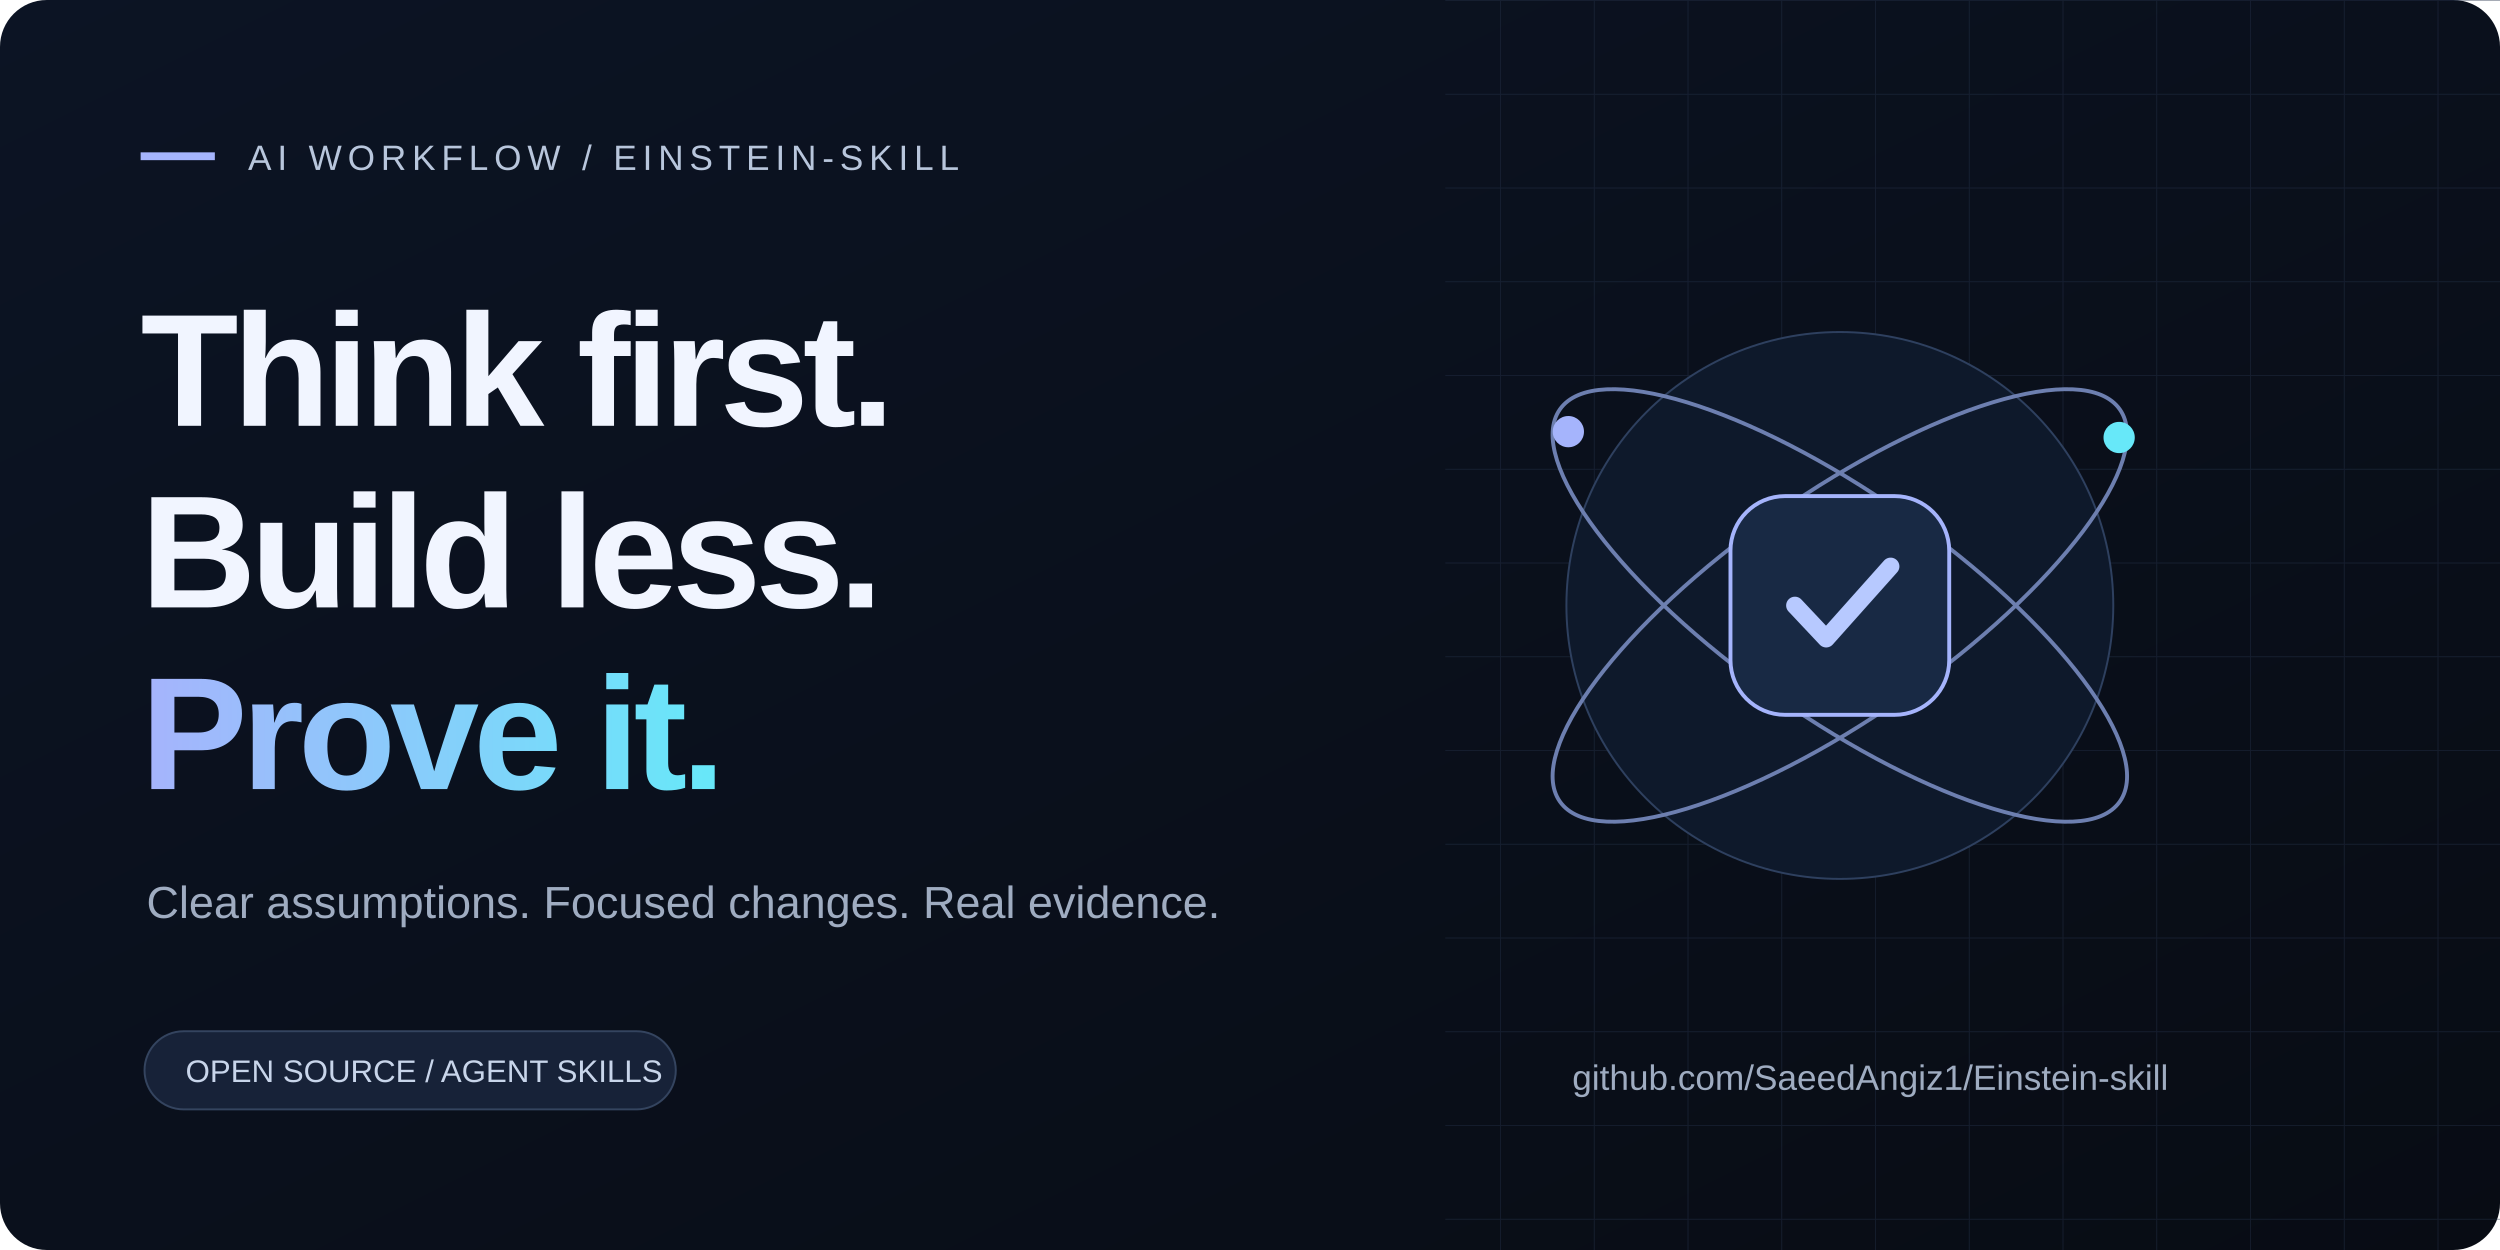
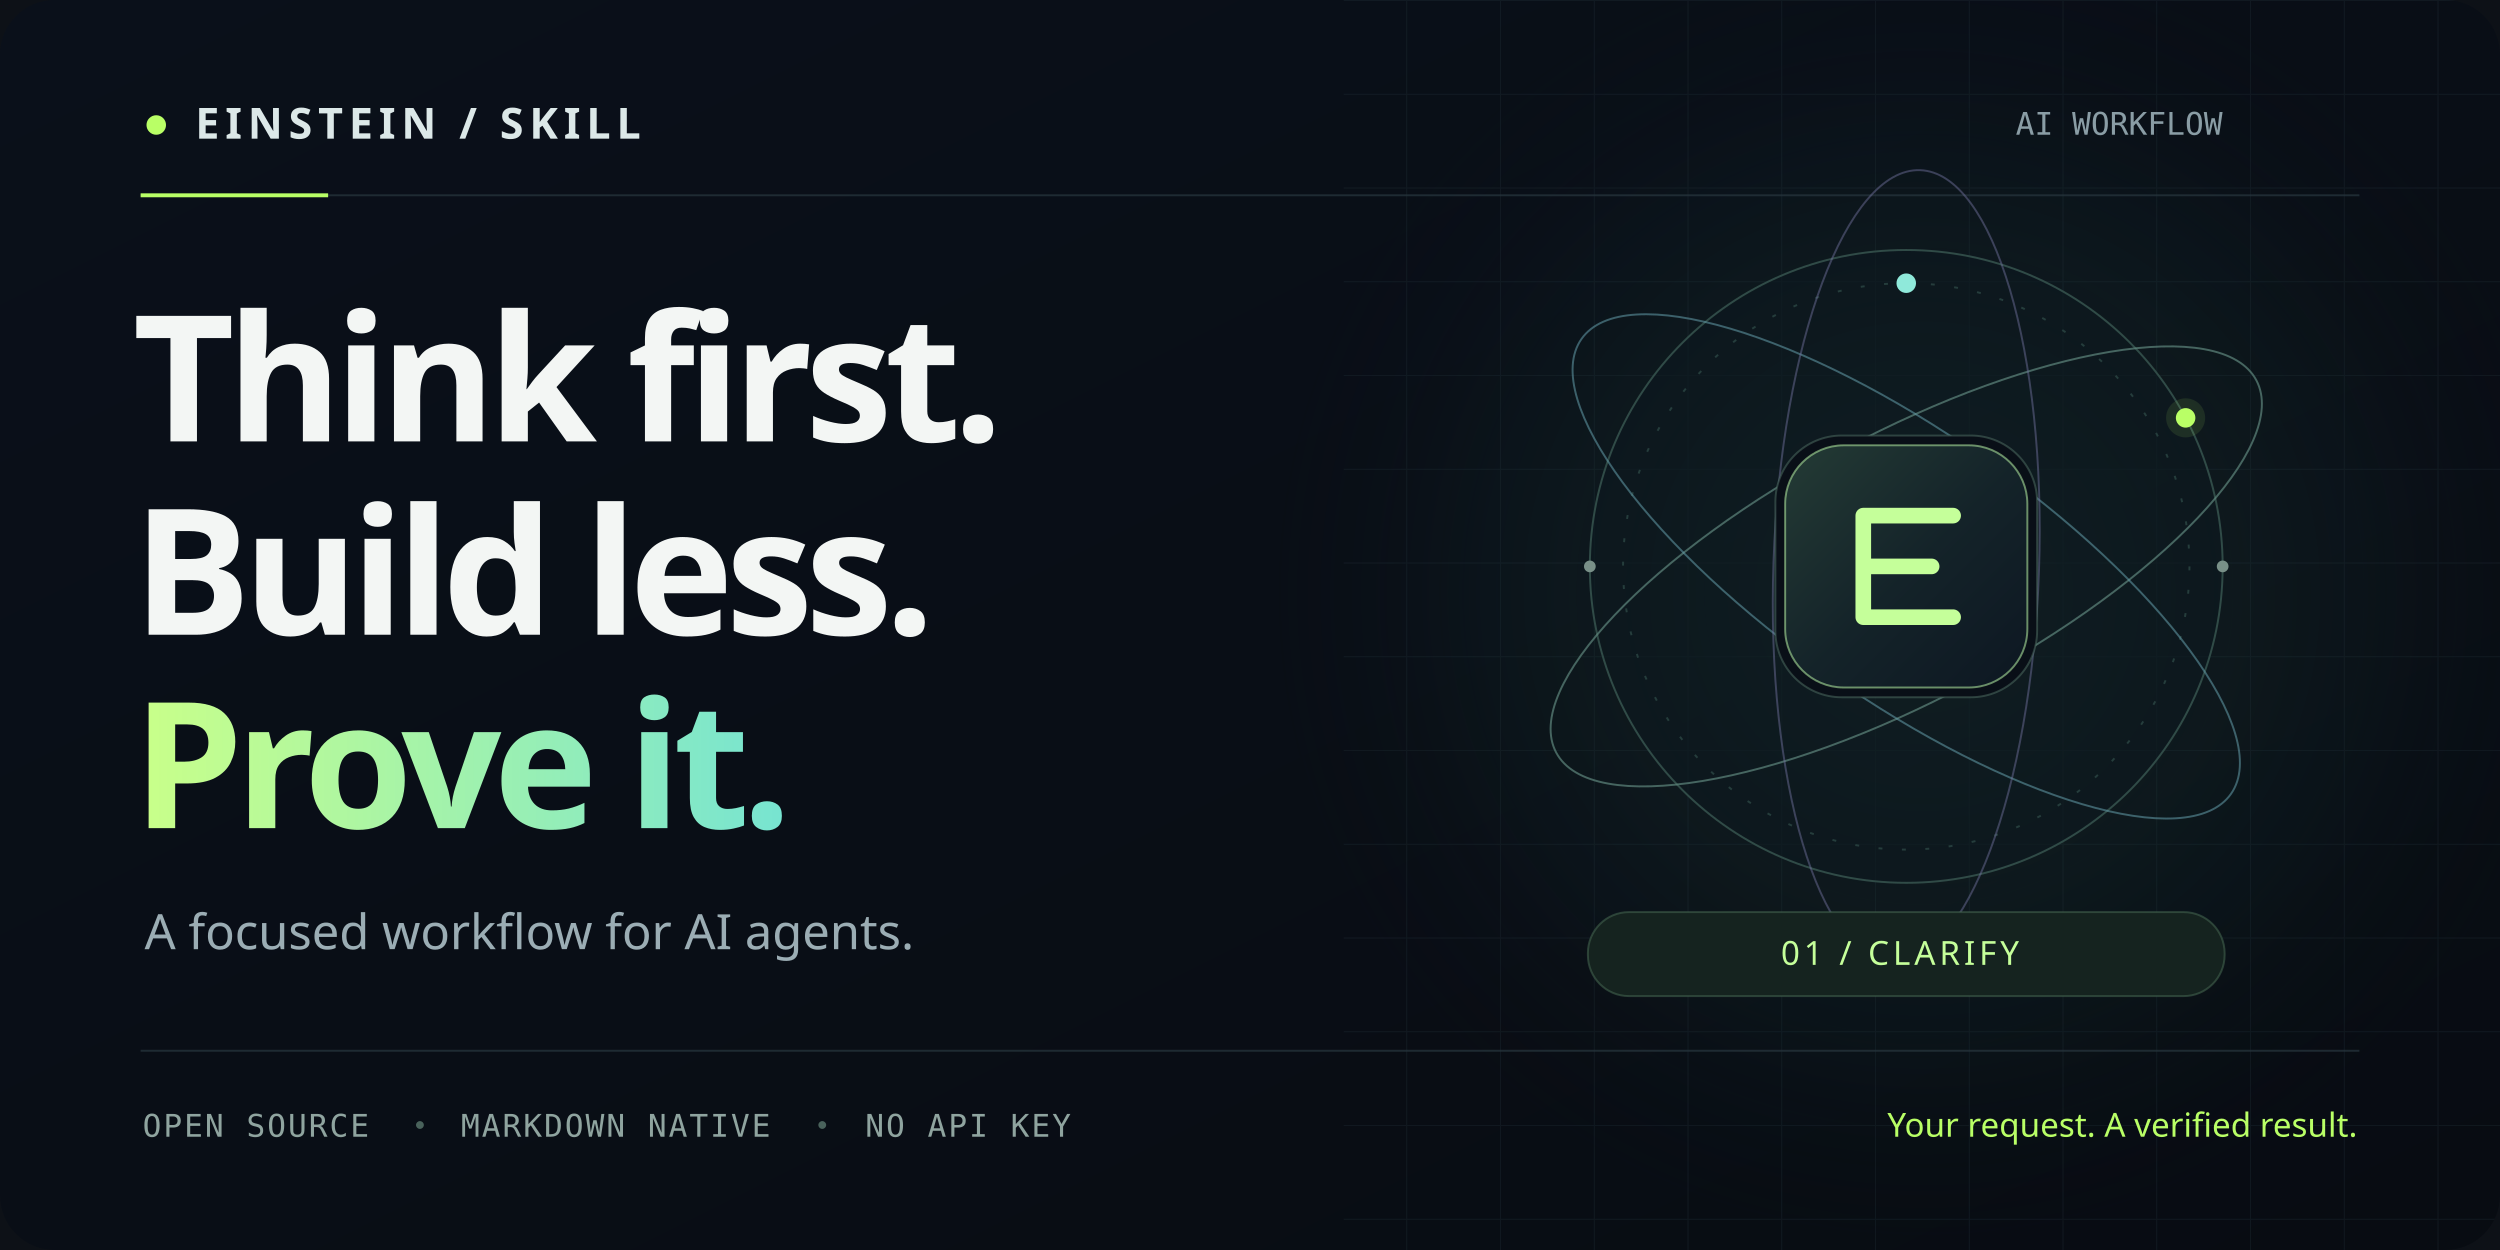
<svg xmlns="http://www.w3.org/2000/svg" width="1280" height="640" viewBox="0 0 1280 640" role="img" aria-labelledby="title desc">
  <defs>
-     <linearGradient id="background" x1="0" x2="1" y1="0" y2="1">
-       <stop stop-color="#0c1424" />
-       <stop offset="1" stop-color="#080c14" />
+     <style>
+       @font-face { font-family: Space; src: url('fonts/SpaceGrotesk.ttf') format('truetype'); font-weight: 300 700; }
+       text { font-family: Space, Bahnschrift, sans-serif; }
+       .mono { font-family: Consolas, monospace; }
+     </style>
+     <linearGradient id="canvas" x1="0" x2="1" y1="0" y2="1">
+       <stop stop-color="#0a101a" />
+       <stop offset="1" stop-color="#080c12" />
    </linearGradient>
-     <linearGradient id="accent" x1="0" x2="1">
-       <stop stop-color="#a5b4fc" />
-       <stop offset="1" stop-color="#67e8f9" />
+     <radialGradient id="halo">
+       <stop stop-color="#294d42" stop-opacity=".44" />
+       <stop offset=".65" stop-color="#142d2e" stop-opacity=".2" />
+       <stop offset="1" stop-color="#080c12" stop-opacity="0" />
+     </radialGradient>
+     <linearGradient id="core" x1="0" x2="1" y1="0" y2="1">
+       <stop stop-color="#243b35" />
+       <stop offset=".52" stop-color="#142329" />
+       <stop offset="1" stop-color="#0d1722" />
+     </linearGradient>
+     <linearGradient id="type" x1="0" x2="1">
+       <stop stop-color="#c8ff8a" />
+       <stop offset="1" stop-color="#77e4d1" />
    </linearGradient>
    <pattern id="grid" width="48" height="48" patternUnits="userSpaceOnUse">
-       <path d="M48 0H0V48" fill="none" stroke="#253149" stroke-width="1" />
+       <path d="M48 0H0V48" fill="none" stroke="#273740" stroke-opacity=".28" />
    </pattern>
+     <clipPath id="clip">
+       <rect width="1280" height="640" rx="28" />
+     </clipPath>
  </defs>
-   <rect width="1280" height="640" rx="24" fill="url(#background)" />
-   <rect x="740" width="540" height="640" fill="url(#grid)" opacity="0.42" />
-   <path d="M72 80h38" stroke="#a5b4fc" stroke-width="4" />
-   <text x="127" y="87" fill="#b8c6dc" font-family="Arial, sans-serif" font-size="18" letter-spacing="3">AI WORKFLOW / EINSTEIN-SKILL</text>
-   <text x="72" y="218" fill="#f1f5ff" font-family="Arial, sans-serif" font-weight="700" font-size="82" letter-spacing="-3">Think first.</text>
-   <text x="72" y="311" fill="#f1f5ff" font-family="Arial, sans-serif" font-weight="700" font-size="82" letter-spacing="-3">Build less.</text>
-   <text x="72" y="404" fill="url(#accent)" font-family="Arial, sans-serif" font-weight="700" font-size="82" letter-spacing="-3">Prove it.</text>
-   <text x="75" y="470" fill="#9facc1" font-family="Arial, sans-serif" font-size="23">Clear assumptions. Focused changes. Real evidence.</text>
-   <rect x="74" y="528" width="272" height="40" rx="20" fill="#172238" stroke="#34445f" />
-   <text x="95" y="554" fill="#c8d5ea" font-family="Arial, sans-serif" font-size="16">OPEN SOURCE / AGENT SKILLS</text>
-   <g transform="translate(942 310)">
-     <circle r="140" fill="#0e192b" stroke="#2e405f" />
-     <ellipse rx="175" ry="57" fill="none" stroke="#6d7fb0" stroke-width="2" transform="rotate(-35)" />
-     <ellipse rx="175" ry="57" fill="none" stroke="#6d7fb0" stroke-width="2" transform="rotate(35)" />
-     <circle cx="143" cy="-86" r="8" fill="#67e8f9" />
-     <circle cx="-139" cy="-89" r="8" fill="#a5b4fc" />
-     <rect x="-56" y="-56" width="112" height="112" rx="28" fill="#182944" stroke="#a5b4fc" stroke-width="2" />
-     <path d="M-23 0l16 17L26-20" fill="none" stroke="#b7c9ff" stroke-width="9" stroke-linecap="round" stroke-linejoin="round" />
+   <rect width="1280" height="640" fill="#0d1117" />
+   <g clip-path="url(#clip)">
+     <rect width="1280" height="640" fill="url(#canvas)" />
+     <rect x="688" width="592" height="640" fill="url(#grid)" />
+     <circle cx="984" cy="304" r="340" fill="url(#halo)" />
+     <path d="M72 100H1208M72 538H1208" stroke="#26343d" stroke-opacity=".75" />
+     <path d="M72 100H168" stroke="#b9ff66" stroke-width="2" />
+     <circle cx="80" cy="64" r="5" fill="#b9ff66" />
+     <text x="100" y="71" fill="#dce8e8" font-size="22" font-weight="600" letter-spacing="3">EINSTEIN / SKILL</text>
+     <text x="1032" y="69" fill="#8a9da5" font-size="16" class="mono">AI WORKFLOW</text>
+     <text x="68" y="226" fill="#f3f6f4" font-size="90" font-weight="600" letter-spacing="-4">Think first.</text>
+     <text x="68" y="325" fill="#f3f6f4" font-size="90" font-weight="600" letter-spacing="-4">Build less.</text>
+     <text x="68" y="424" fill="url(#type)" font-size="90" font-weight="600" letter-spacing="-4">Prove it.</text>
+     <text x="74" y="486" fill="#9badb4" font-size="25">A focused workflow for AI agents.</text>
+     <g transform="translate(976 290)">
+       <circle r="162" fill="#0d181e" fill-opacity=".6" stroke="#304b47" />
+       <circle r="145" fill="none" stroke="#253d3c" stroke-dasharray="2 10" />
+       <ellipse rx="203" ry="68" fill="none" stroke="#628b80" stroke-opacity=".68" transform="rotate(-28)" />
+       <ellipse rx="203" ry="68" fill="none" stroke="#649eab" stroke-opacity=".55" transform="rotate(35)" />
+       <ellipse rx="203" ry="68" fill="none" stroke="#7777a4" stroke-opacity=".45" transform="rotate(92)" />
+       <g transform="rotate(-28)">
+         <g>
+           <animateTransform attributeName="transform" type="rotate" values="0;360" dur="12s" repeatCount="indefinite" calcMode="spline" keySplines=".4 0 .6 1" />
+           <circle cx="162" r="10" fill="#b9ff66" fill-opacity=".1" />
+           <circle cx="162" r="5" fill="#b9ff66" />
+         </g>
+       </g>
+       <g>
+         <animateTransform attributeName="transform" type="rotate" values="360;0" dur="12s" repeatCount="indefinite" calcMode="spline" keySplines=".4 0 .6 1" />
+         <circle cy="-145" r="5" fill="#8fe9da" />
+       </g>
+       <g>
+         <animateTransform attributeName="transform" type="translate" values="0 0;0 -7;0 0" dur="6s" repeatCount="indefinite" calcMode="spline" keyTimes="0;.5;1" keySplines=".4 0 .6 1;.4 0 .6 1" />
+         <rect x="-67" y="-67" width="134" height="134" rx="34" fill="#090f17" stroke="#527366" stroke-opacity=".5" />
+         <rect x="-62" y="-62" width="124" height="124" rx="30" fill="url(#core)" stroke="#a9df9a" stroke-opacity=".6" />
+         <path d="M-22-26H24M-22 0H13M-22 26H24M-22-26V26" stroke="#c5ff9a" stroke-width="8" fill="none" stroke-linejoin="round" stroke-linecap="round" />
+       </g>
+       <circle cx="-162" cy="0" r="3" fill="#799088" />
+       <circle cx="162" cy="0" r="3" fill="#799088" />
+     </g>
+     <rect x="813" y="467" width="326" height="43" rx="21" fill="#15231f" stroke="#41614e" stroke-opacity=".6" />
+     <g text-anchor="middle" font-size="17" font-weight="500" letter-spacing="2">
+       <text x="976" y="494" fill="#c5ff9a" opacity="1">01 / CLARIFY
+         <animate attributeName="opacity" values="1;1;0;0;1" keyTimes="0;.22;.25;.97;1" dur="12s" repeatCount="indefinite" />
+       </text>
+       <text x="976" y="494" fill="#c5ff9a" opacity="0">02 / SIMPLIFY
+         <animate attributeName="opacity" values="0;0;1;1;0;0" keyTimes="0;.22;.25;.47;.5;1" dur="12s" repeatCount="indefinite" />
+       </text>
+       <text x="976" y="494" fill="#c5ff9a" opacity="0">03 / FOCUS
+         <animate attributeName="opacity" values="0;0;1;1;0;0" keyTimes="0;.47;.5;.72;.75;1" dur="12s" repeatCount="indefinite" />
+       </text>
+       <text x="976" y="494" fill="#c5ff9a" opacity="0">04 / VERIFY
+         <animate attributeName="opacity" values="0;0;1;1;0" keyTimes="0;.72;.75;.97;1" dur="12s" repeatCount="indefinite" />
+       </text>
+     </g>
+     <text x="73" y="582" fill="#8fa49f" class="mono" font-size="16" letter-spacing="1">OPEN SOURCE</text>
+     <circle cx="215" cy="576" r="2" fill="#49625b" />
+     <text x="236" y="582" fill="#8fa49f" class="mono" font-size="16" letter-spacing="1">MARKDOWN NATIVE</text>
+     <circle cx="421" cy="576" r="2" fill="#49625b" />
+     <text x="443" y="582" fill="#8fa49f" class="mono" font-size="16" letter-spacing="1">NO API KEY</text>
+     <text x="1207" y="582" fill="#b9ff66" text-anchor="end" font-size="17">Your request. A verified result.</text>
  </g>
-   <text x="805" y="558" fill="#9facc1" font-family="Arial, sans-serif" font-size="18">github.com/SaeedAngiz1/Einstein-skill</text>
</svg>
